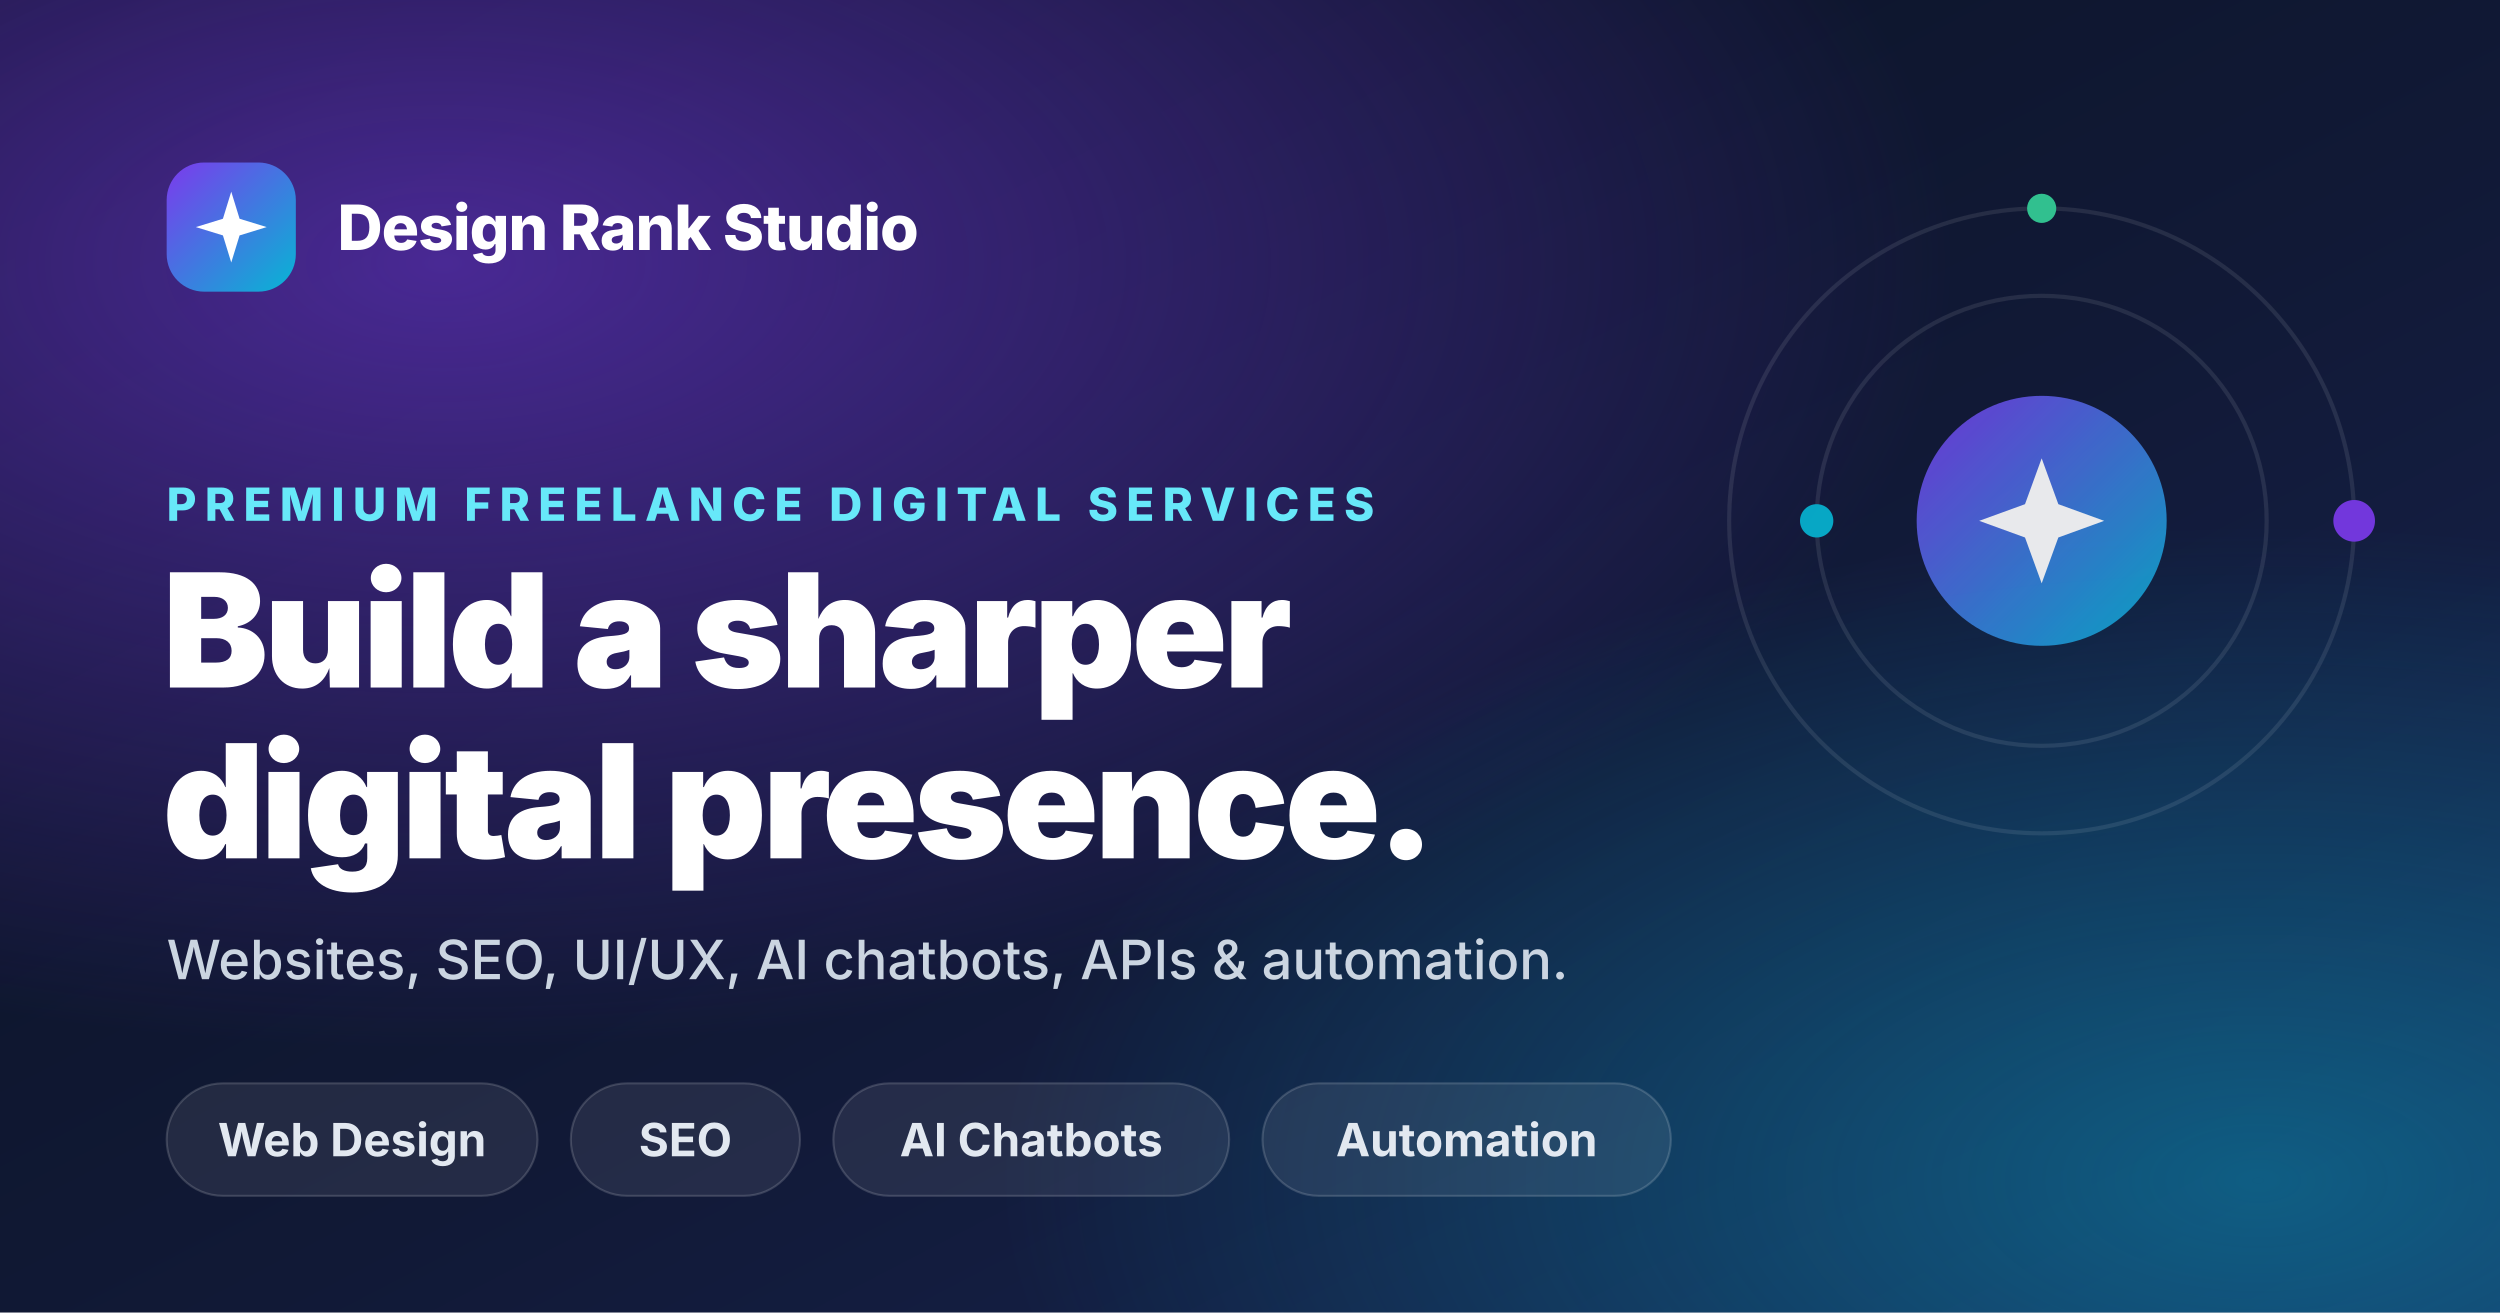
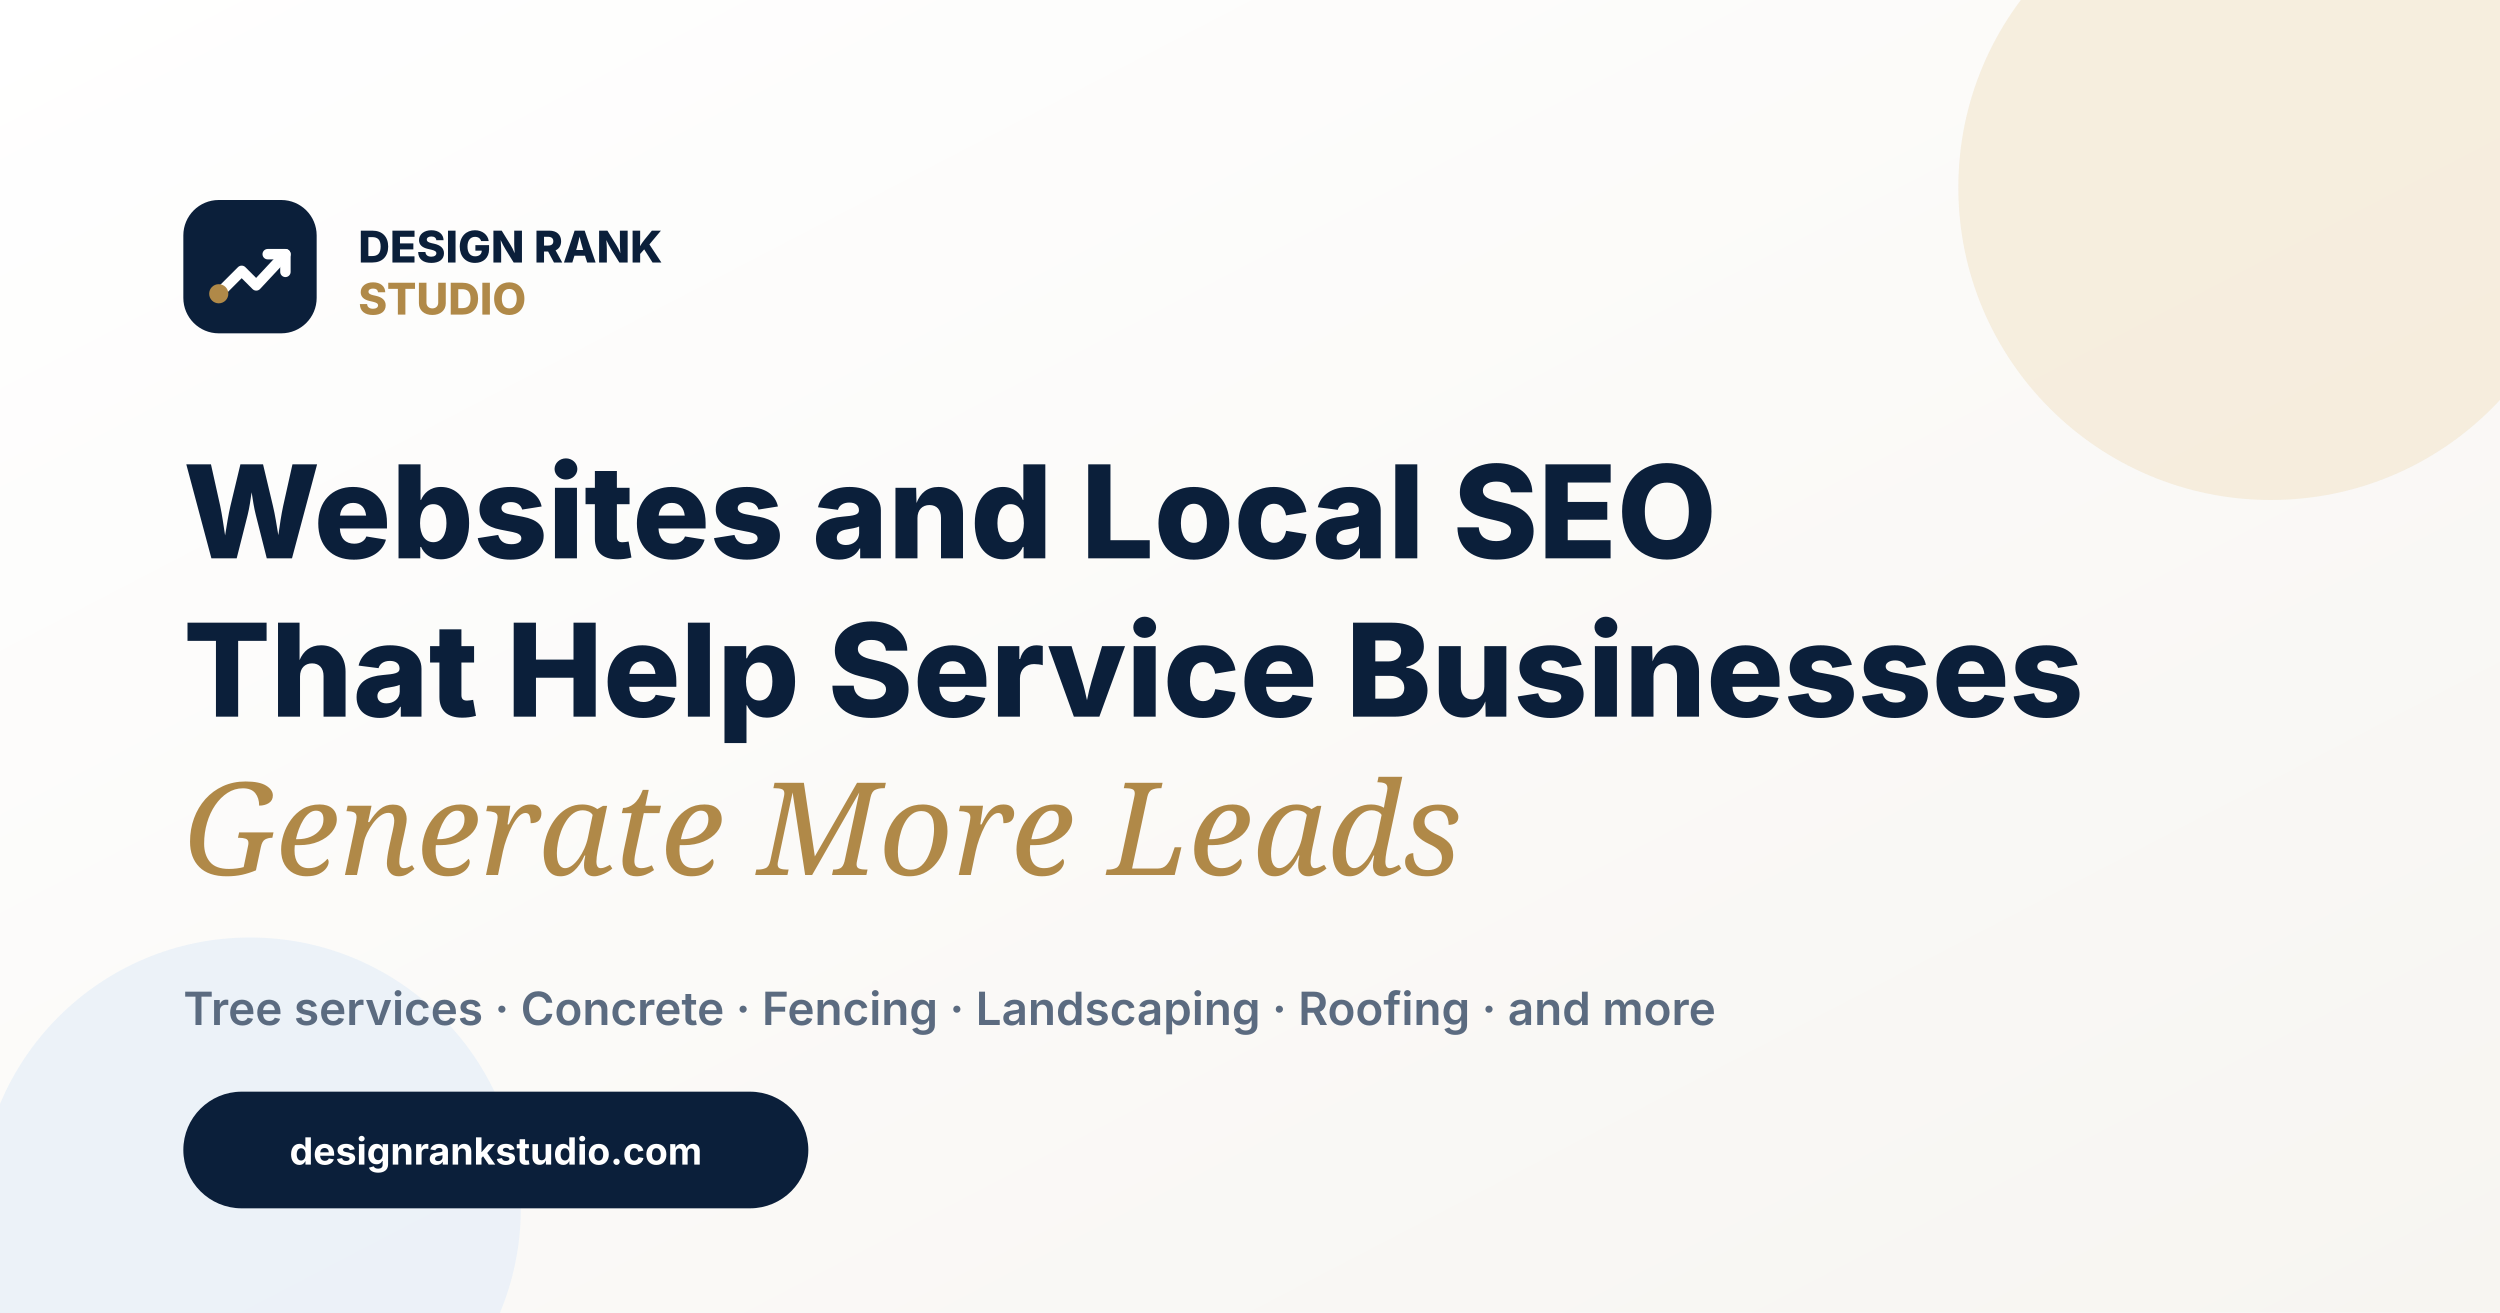
- <svg xmlns="http://www.w3.org/2000/svg" viewBox="0 0 1200 630" width="1200" height="630" role="img" aria-labelledby="title desc">
+ <svg xmlns="http://www.w3.org/2000/svg" viewBox="0 0 1200 630" width="1200" height="630" role="img" aria-labelledby="t d" preserveAspectRatio="xMidYMid meet">
  <defs>
-     <linearGradient id="bg" x1="0" y1="0" x2="1" y2="1">
-       <stop offset="0" stop-color="#08111f" />
-       <stop offset="0.55" stop-color="#111936" />
-       <stop offset="1" stop-color="#172554" />
+     <linearGradient id="ogWash" x1="0" y1="0" x2="1" y2="1">
+       <stop stop-color="#ffffff" />
+       <stop offset="1" stop-color="#f7f5f1" />
    </linearGradient>
-     <linearGradient id="brand" x1="0" y1="0" x2="1" y2="1">
-       <stop offset="0" stop-color="#7c3aed" />
-       <stop offset="1" stop-color="#06b6d4" />
-     </linearGradient>
-     <radialGradient id="glow" cx="0.18" cy="0.2" r="0.6">
-       <stop offset="0" stop-color="#7c3aed" stop-opacity="0.55" />
-       <stop offset="1" stop-color="#7c3aed" stop-opacity="0" />
-     </radialGradient>
-     <radialGradient id="glow2" cx="0.9" cy="0.9" r="0.5">
-       <stop offset="0" stop-color="#06b6d4" stop-opacity="0.4" />
-       <stop offset="1" stop-color="#06b6d4" stop-opacity="0" />
-     </radialGradient>
+     <filter id="soft" x="-30%" y="-30%" width="160%" height="160%">
+       <feDropShadow dx="0" dy="10" stdDeviation="14" flood-color="#0b1f3a" flood-opacity="0.10" />
+     </filter>
  </defs>
-   <rect width="1200" height="630" fill="url(#bg)" />
-   <rect width="1200" height="630" fill="url(#glow)" />
-   <rect width="1200" height="630" fill="url(#glow2)" />
-   <g transform="translate(80, 78)">
-     <rect width="62" height="62" rx="18" fill="url(#brand)" />
-     <path fill="#ffffff" d="M31 14 L35 27 L48 31 L35 35 L31 48 L27 35 L14 31 L27 27 Z" />
-     <text x="82" y="42" font-family="Inter, 'Segoe UI', Arial, sans-serif" font-size="30" font-weight="800" fill="#ffffff" letter-spacing="-0.5">Design Rank Studio</text>
+   <rect width="1200" height="630" fill="#ffffff" />
+   <rect x="0" y="0" width="1200" height="630" fill="url(#ogWash)" />
+   <circle cx="1090" cy="90" r="150" fill="#f3e8d3" opacity="0.7" />
+   <circle cx="120" cy="580" r="130" fill="#eaf1f8" opacity="0.9" />
+   <g transform="translate(88 96)">
+     <rect width="64" height="64" rx="17" fill="#0b1f3a" />
+     <path d="M17 45 L28 34 L35 41 L49 26" fill="none" stroke="#fff" stroke-width="5" stroke-linecap="round" stroke-linejoin="round" />
+     <path d="M40.5 26 H49 V34.5" fill="none" stroke="#fff" stroke-width="5" stroke-linecap="round" stroke-linejoin="round" />
+     <circle cx="17" cy="45" r="4.6" fill="#b08948" />
+     <text x="84" y="30" text-anchor="start" font-family="system-ui, -apple-system, sans-serif" font-size="21" font-weight="800" fill="#0b1f3a">DESIGN RANK</text>
+     <text x="84" y="55" text-anchor="start" font-family="system-ui, -apple-system, sans-serif" font-size="21" font-weight="800" fill="#b08948">STUDIO</text>
  </g>
-   <text x="80" y="250" font-family="Inter, 'Segoe UI', Arial, sans-serif" font-size="22" font-weight="800" fill="#67e8f9" letter-spacing="4">PREMIUM FREELANCE DIGITAL SERVICES</text>
-   <text x="78" y="330" font-family="Inter, 'Segoe UI', Arial, sans-serif" font-size="76" font-weight="900" fill="#ffffff" letter-spacing="-2">Build a sharper</text>
-   <text x="78" y="412" font-family="Inter, 'Segoe UI', Arial, sans-serif" font-size="76" font-weight="900" fill="#ffffff" letter-spacing="-2">digital presence.</text>
-   <text x="80" y="470" font-family="Inter, 'Segoe UI', Arial, sans-serif" font-size="26" font-weight="500" fill="#cbd5e1">Websites, SEO, UI/UX, AI chatbots, APIs &amp; automation.</text>
-   <g font-family="Inter, 'Segoe UI', Arial, sans-serif" font-size="22" font-weight="700" fill="#e2e8f0">
-     <g transform="translate(80, 520)">
-       <rect width="178" height="54" rx="27" fill="#ffffff" fill-opacity="0.08" stroke="#ffffff" stroke-opacity="0.16" />
-       <text x="89" y="35" text-anchor="middle">Web Design</text>
-     </g>
-     <g transform="translate(274, 520)">
-       <rect width="110" height="54" rx="27" fill="#ffffff" fill-opacity="0.08" stroke="#ffffff" stroke-opacity="0.16" />
-       <text x="55" y="35" text-anchor="middle">SEO</text>
-     </g>
-     <g transform="translate(400, 520)">
-       <rect width="190" height="54" rx="27" fill="#ffffff" fill-opacity="0.08" stroke="#ffffff" stroke-opacity="0.16" />
-       <text x="95" y="35" text-anchor="middle">AI Chatbots</text>
-     </g>
-     <g transform="translate(606, 520)">
-       <rect width="196" height="54" rx="27" fill="#ffffff" fill-opacity="0.08" stroke="#ffffff" stroke-opacity="0.16" />
-       <text x="98" y="35" text-anchor="middle">Automation</text>
-     </g>
-   </g>
-   <g transform="translate(980, 250)" opacity="0.9">
-     <circle r="150" fill="none" stroke="#ffffff" stroke-opacity="0.10" stroke-width="2" />
-     <circle r="108" fill="none" stroke="#ffffff" stroke-opacity="0.10" stroke-width="2" />
-     <circle cx="150" cy="0" r="10" fill="#7c3aed" />
-     <circle cx="-108" cy="0" r="8" fill="#06b6d4" />
-     <circle cx="0" cy="-150" r="7" fill="#34d399" />
-     <circle r="60" fill="url(#brand)" opacity="0.95" />
-     <path fill="#ffffff" d="M0 -30 L8 -8 L30 0 L8 8 L0 30 L-8 8 L-30 0 L-8 -8 Z" />
-   </g>
+   <text x="88" y="268" text-anchor="start" font-family="system-ui, -apple-system, sans-serif" font-size="62" font-weight="800" fill="#0b1f3a">Websites and Local SEO</text>
+   <text x="88" y="344" text-anchor="start" font-family="system-ui, -apple-system, sans-serif" font-size="62" font-weight="800" fill="#0b1f3a">That Help Service Businesses</text>
+   <text x="88" y="420" font-family="Georgia, serif" font-style="italic" font-size="62" fill="#b08948">Generate More Leads</text>
+   <text x="88" y="492" text-anchor="start" font-family="system-ui, -apple-system, sans-serif" font-size="22" font-weight="600" fill="#5b6b80">Tree services · Concrete · Fencing · Landscaping · Roofing · and more</text>
+   <rect x="88" y="524" width="300" height="56" rx="28" fill="#0b1f3a" />
+   <text x="238" y="559" text-anchor="middle" font-family="system-ui, -apple-system, sans-serif" font-size="18" font-weight="700" fill="#ffffff">designrankstudio.com</text>
</svg>
